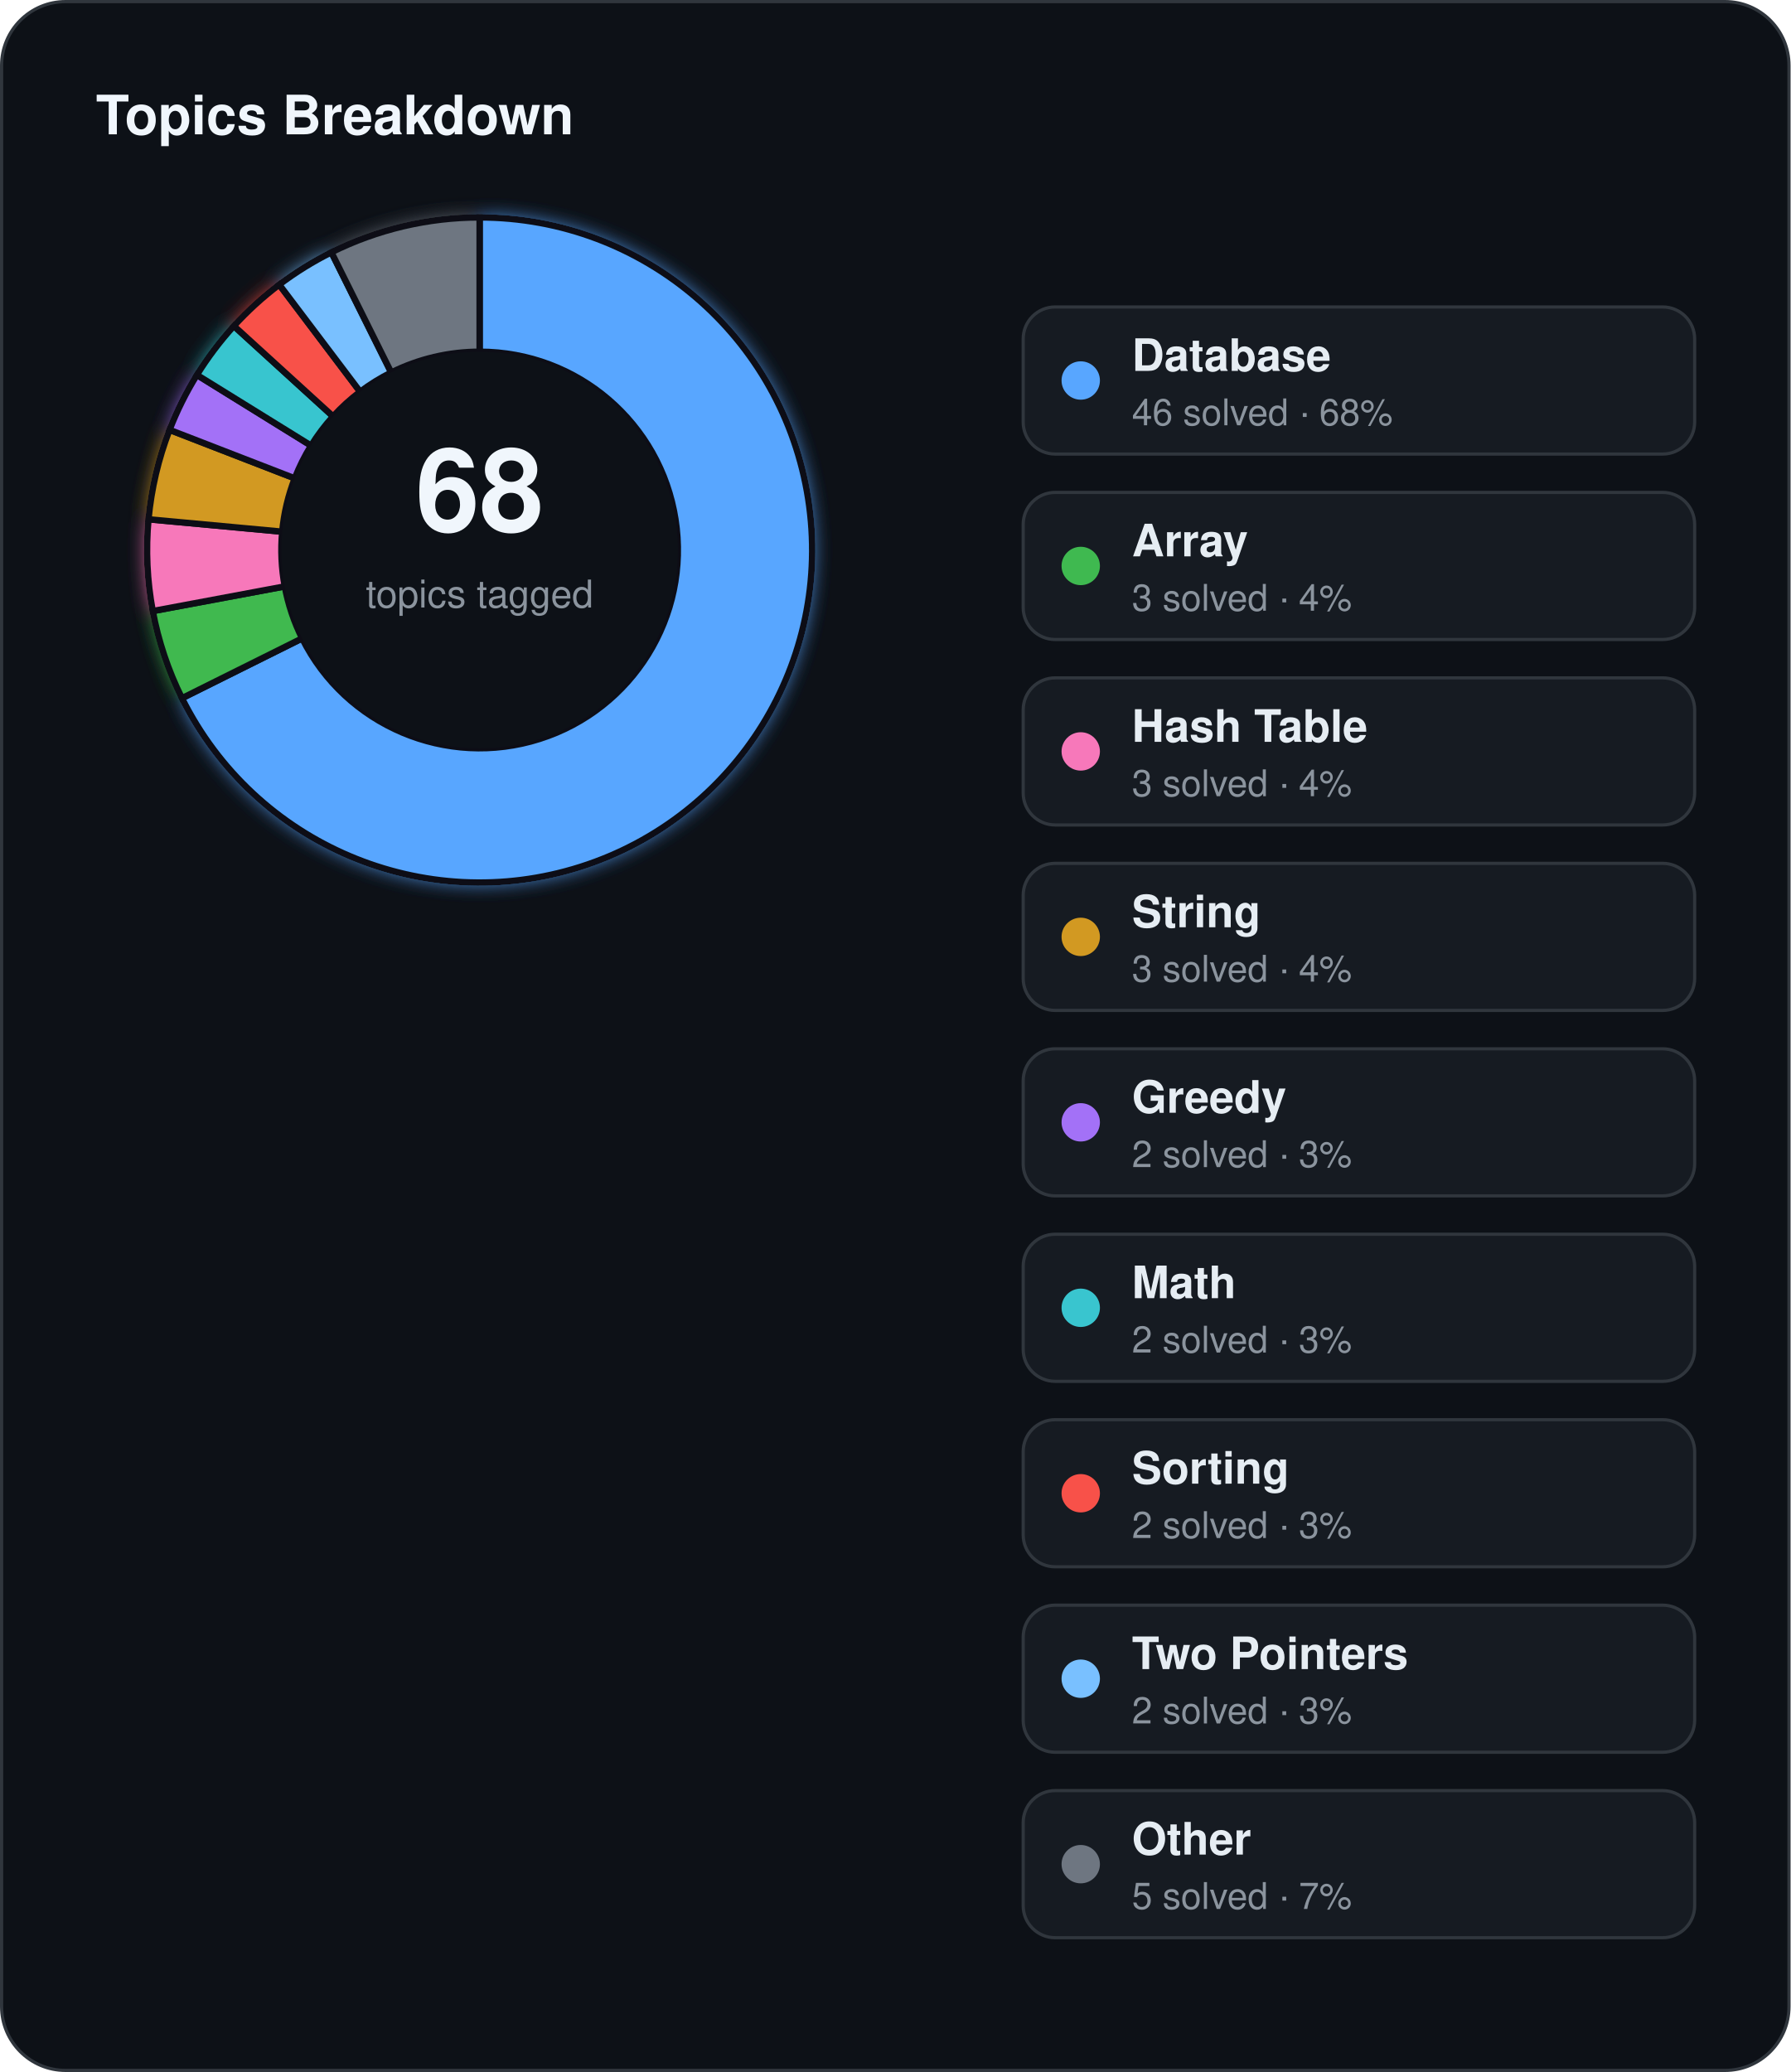
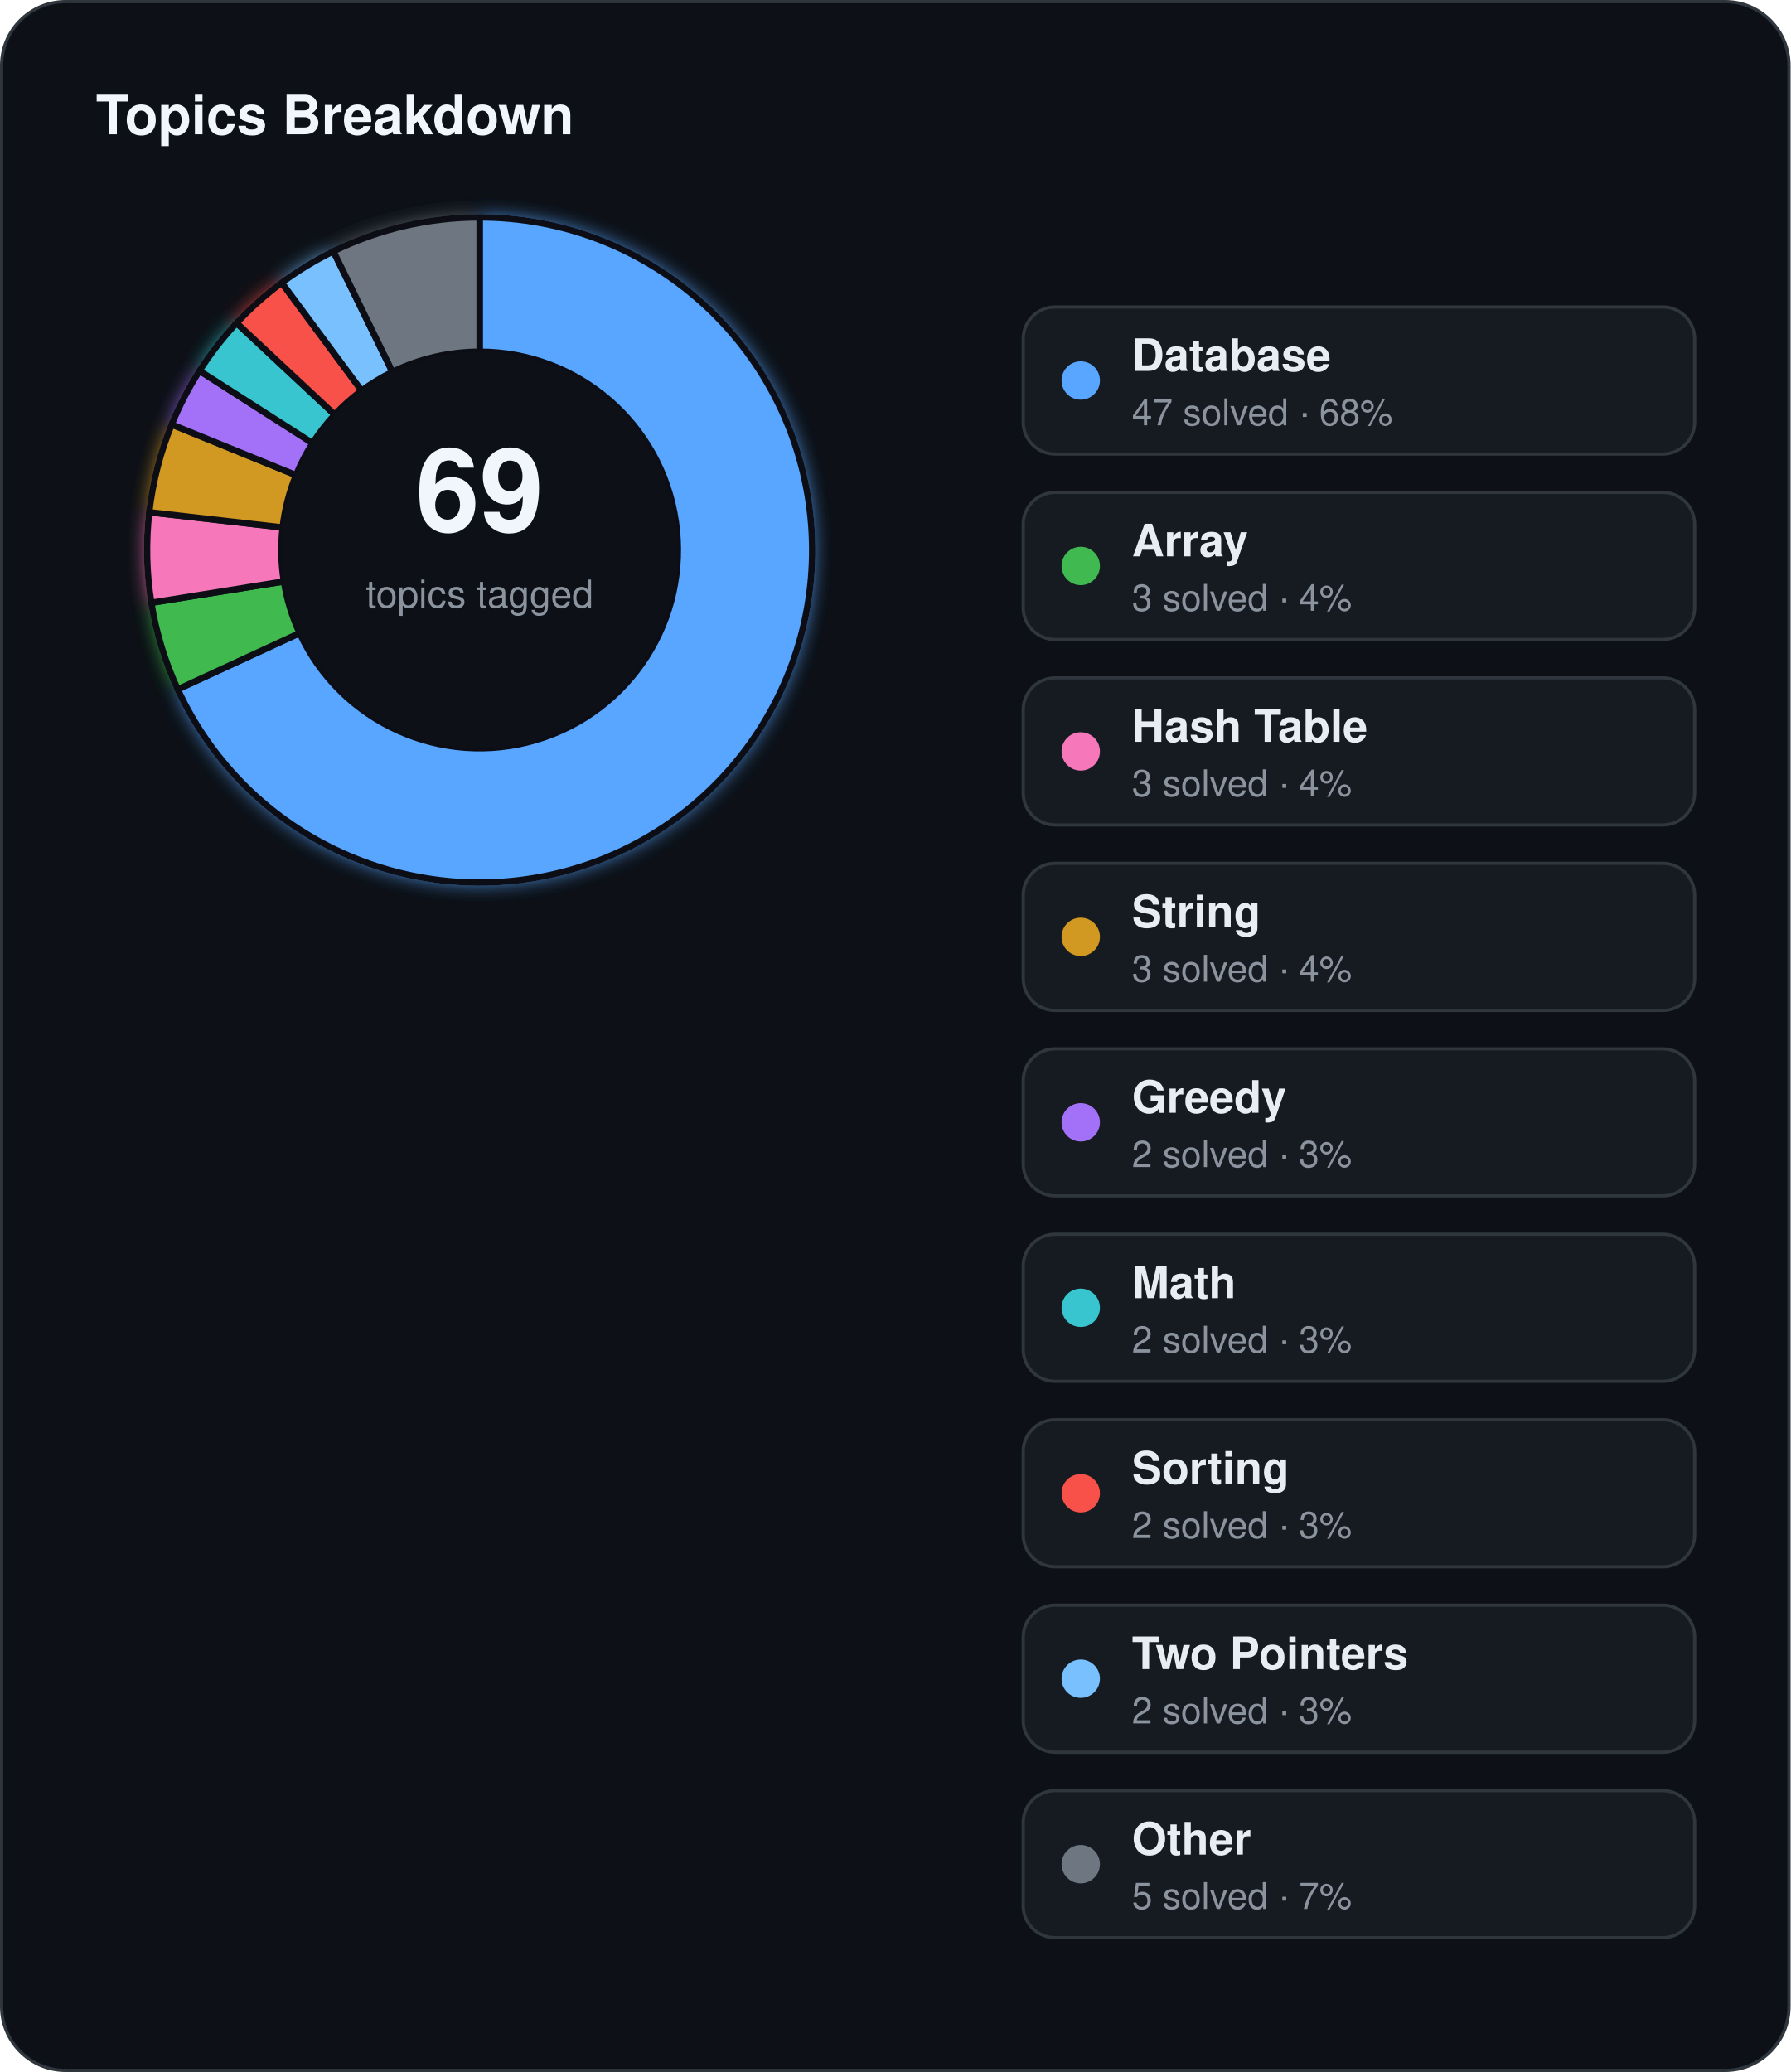
<svg xmlns="http://www.w3.org/2000/svg" width="560" height="648" viewBox="0 0 560 648">
  <defs>
    <filter id="topics-glow" x="-60%" y="-60%" width="220%" height="220%">
      <feGaussianBlur stdDeviation="3" result="blur" />
      <feMerge>
        <feMergeNode in="blur" />
        <feMergeNode in="SourceGraphic" />
      </feMerge>
    </filter>
  </defs>
  <rect x="0.5" y="0.5" width="559" height="647" rx="20" fill="#0d1117" stroke="#30363d" stroke-width="1" />
  <text x="30" y="42" fill="#f0f6fc" font-family="Segoe UI, Helvetica, Arial, sans-serif" font-size="17" font-weight="700">Topics Breakdown</text>
  <g filter="url(#topics-glow)">
-     <path d="M 150.00,68.00 A 104,104 0 1 1 56.90,218.36 L 94.50,199.64 A 62,62 0 1 0 150.00,110.00 Z" fill="#58a6ff" stroke="#0d1117" stroke-width="2" />
-     <path d="M 56.90,218.36 A 104,104 0 0 1 47.77,191.11 L 89.06,183.39 A 62,62 0 0 0 94.50,199.64 Z" fill="#3fb950" stroke="#0d1117" stroke-width="2" />
-     <path d="M 47.77,191.11 A 104,104 0 0 1 46.44,162.40 L 88.26,166.28 A 62,62 0 0 0 89.06,183.39 Z" fill="#f778ba" stroke="#0d1117" stroke-width="2" />
-     <path d="M 46.44,162.40 A 104,104 0 0 1 53.02,134.43 L 92.19,149.60 A 62,62 0 0 0 88.26,166.28 Z" fill="#d29922" stroke="#0d1117" stroke-width="2" />
-     <path d="M 53.02,134.43 A 104,104 0 0 1 61.58,117.25 L 97.29,139.36 A 62,62 0 0 0 92.19,149.60 Z" fill="#a371f7" stroke="#0d1117" stroke-width="2" />
-     <path d="M 61.58,117.25 A 104,104 0 0 1 73.14,101.94 L 104.18,130.23 A 62,62 0 0 0 97.29,139.36 Z" fill="#39c5cf" stroke="#0d1117" stroke-width="2" />
-     <path d="M 73.14,101.94 A 104,104 0 0 1 87.33,89.01 L 112.64,122.52 A 62,62 0 0 0 104.18,130.23 Z" fill="#f85149" stroke="#0d1117" stroke-width="2" />
-     <path d="M 87.33,89.01 A 104,104 0 0 1 103.64,78.90 L 122.36,116.50 A 62,62 0 0 0 112.64,122.52 Z" fill="#79c0ff" stroke="#0d1117" stroke-width="2" />
-     <path d="M 103.64,78.90 A 104,104 0 0 1 150.00,68.00 L 150.00,110.00 A 62,62 0 0 0 122.36,116.50 Z" fill="#6e7681" stroke="#0d1117" stroke-width="2" />
+     <path d="M 150.00,68.00 A 104,104 0 1 1 55.58,215.59 L 93.71,197.99 A 62,62 0 1 0 150.00,110.00 Z" fill="#58a6ff" stroke="#0d1117" stroke-width="2" />
+     <path d="M 55.58,215.59 A 104,104 0 0 1 47.32,188.50 L 88.79,181.84 A 62,62 0 0 0 93.71,197.99 Z" fill="#3fb950" stroke="#0d1117" stroke-width="2" />
+     <path d="M 47.32,188.50 A 104,104 0 0 1 46.67,160.19 L 88.40,164.96 A 62,62 0 0 0 88.79,181.84 Z" fill="#f778ba" stroke="#0d1117" stroke-width="2" />
+     <path d="M 46.67,160.19 A 104,104 0 0 1 53.69,132.75 L 92.59,148.60 A 62,62 0 0 0 88.40,164.96 Z" fill="#d29922" stroke="#0d1117" stroke-width="2" />
+     <path d="M 53.69,132.75 A 104,104 0 0 1 62.39,115.95 L 97.77,138.59 A 62,62 0 0 0 92.59,148.60 Z" fill="#a371f7" stroke="#0d1117" stroke-width="2" />
+     <path d="M 62.39,115.95 A 104,104 0 0 1 73.99,101.01 L 104.69,129.68 A 62,62 0 0 0 97.77,138.59 Z" fill="#39c5cf" stroke="#0d1117" stroke-width="2" />
+     <path d="M 73.99,101.01 A 104,104 0 0 1 88.11,88.42 L 113.10,122.17 A 62,62 0 0 0 104.69,129.68 Z" fill="#f85149" stroke="#0d1117" stroke-width="2" />
+     <path d="M 88.11,88.42 A 104,104 0 0 1 104.27,78.59 L 122.74,116.32 A 62,62 0 0 0 113.10,122.17 Z" fill="#79c0ff" stroke="#0d1117" stroke-width="2" />
+     <path d="M 104.27,78.59 A 104,104 0 0 1 150.00,68.00 L 150.00,110.00 A 62,62 0 0 0 122.74,116.32 Z" fill="#6e7681" stroke="#0d1117" stroke-width="2" />
  </g>
  <circle cx="150" cy="172" r="62" fill="#0d1117" />
-   <text x="150" y="166" text-anchor="middle" fill="#f0f6fc" font-family="Segoe UI, Helvetica, Arial, sans-serif" font-size="36" font-weight="700">68</text>
+   <text x="150" y="166" text-anchor="middle" fill="#f0f6fc" font-family="Segoe UI, Helvetica, Arial, sans-serif" font-size="36" font-weight="700">69</text>
  <text x="150" y="190" text-anchor="middle" fill="#8b949e" font-family="Segoe UI, Helvetica, Arial, sans-serif" font-size="12">topics tagged</text>
  <rect x="320" y="96" width="210" height="46" rx="10" fill="#161b22" stroke="#30363d" stroke-width="1" />
  <circle cx="338" cy="119" r="6" fill="#58a6ff" />
  <text x="354" y="116" fill="#e6edf3" font-family="Segoe UI, Helvetica, Arial, sans-serif" font-size="14" font-weight="600">Database</text>
-   <text x="354" y="133" fill="#8b949e" font-family="Segoe UI, Helvetica, Arial, sans-serif" font-size="11.5">46 solved · 68%</text>
+   <text x="354" y="133" fill="#8b949e" font-family="Segoe UI, Helvetica, Arial, sans-serif" font-size="11.5">47 solved · 68%</text>
  <rect x="320" y="154" width="210" height="46" rx="10" fill="#161b22" stroke="#30363d" stroke-width="1" />
  <circle cx="338" cy="177" r="6" fill="#3fb950" />
  <text x="354" y="174" fill="#e6edf3" font-family="Segoe UI, Helvetica, Arial, sans-serif" font-size="14" font-weight="600">Array</text>
  <text x="354" y="191" fill="#8b949e" font-family="Segoe UI, Helvetica, Arial, sans-serif" font-size="11.5">3 solved · 4%</text>
  <rect x="320" y="212" width="210" height="46" rx="10" fill="#161b22" stroke="#30363d" stroke-width="1" />
  <circle cx="338" cy="235" r="6" fill="#f778ba" />
  <text x="354" y="232" fill="#e6edf3" font-family="Segoe UI, Helvetica, Arial, sans-serif" font-size="14" font-weight="600">Hash Table</text>
  <text x="354" y="249" fill="#8b949e" font-family="Segoe UI, Helvetica, Arial, sans-serif" font-size="11.5">3 solved · 4%</text>
  <rect x="320" y="270" width="210" height="46" rx="10" fill="#161b22" stroke="#30363d" stroke-width="1" />
  <circle cx="338" cy="293" r="6" fill="#d29922" />
  <text x="354" y="290" fill="#e6edf3" font-family="Segoe UI, Helvetica, Arial, sans-serif" font-size="14" font-weight="600">String</text>
  <text x="354" y="307" fill="#8b949e" font-family="Segoe UI, Helvetica, Arial, sans-serif" font-size="11.5">3 solved · 4%</text>
  <rect x="320" y="328" width="210" height="46" rx="10" fill="#161b22" stroke="#30363d" stroke-width="1" />
  <circle cx="338" cy="351" r="6" fill="#a371f7" />
  <text x="354" y="348" fill="#e6edf3" font-family="Segoe UI, Helvetica, Arial, sans-serif" font-size="14" font-weight="600">Greedy</text>
  <text x="354" y="365" fill="#8b949e" font-family="Segoe UI, Helvetica, Arial, sans-serif" font-size="11.5">2 solved · 3%</text>
  <rect x="320" y="386" width="210" height="46" rx="10" fill="#161b22" stroke="#30363d" stroke-width="1" />
  <circle cx="338" cy="409" r="6" fill="#39c5cf" />
  <text x="354" y="406" fill="#e6edf3" font-family="Segoe UI, Helvetica, Arial, sans-serif" font-size="14" font-weight="600">Math</text>
  <text x="354" y="423" fill="#8b949e" font-family="Segoe UI, Helvetica, Arial, sans-serif" font-size="11.5">2 solved · 3%</text>
  <rect x="320" y="444" width="210" height="46" rx="10" fill="#161b22" stroke="#30363d" stroke-width="1" />
  <circle cx="338" cy="467" r="6" fill="#f85149" />
  <text x="354" y="464" fill="#e6edf3" font-family="Segoe UI, Helvetica, Arial, sans-serif" font-size="14" font-weight="600">Sorting</text>
  <text x="354" y="481" fill="#8b949e" font-family="Segoe UI, Helvetica, Arial, sans-serif" font-size="11.5">2 solved · 3%</text>
  <rect x="320" y="502" width="210" height="46" rx="10" fill="#161b22" stroke="#30363d" stroke-width="1" />
  <circle cx="338" cy="525" r="6" fill="#79c0ff" />
  <text x="354" y="522" fill="#e6edf3" font-family="Segoe UI, Helvetica, Arial, sans-serif" font-size="14" font-weight="600">Two Pointers</text>
  <text x="354" y="539" fill="#8b949e" font-family="Segoe UI, Helvetica, Arial, sans-serif" font-size="11.5">2 solved · 3%</text>
  <rect x="320" y="560" width="210" height="46" rx="10" fill="#161b22" stroke="#30363d" stroke-width="1" />
  <circle cx="338" cy="583" r="6" fill="#6e7681" />
  <text x="354" y="580" fill="#e6edf3" font-family="Segoe UI, Helvetica, Arial, sans-serif" font-size="14" font-weight="600">Other</text>
  <text x="354" y="597" fill="#8b949e" font-family="Segoe UI, Helvetica, Arial, sans-serif" font-size="11.5">5 solved · 7%</text>
</svg>
